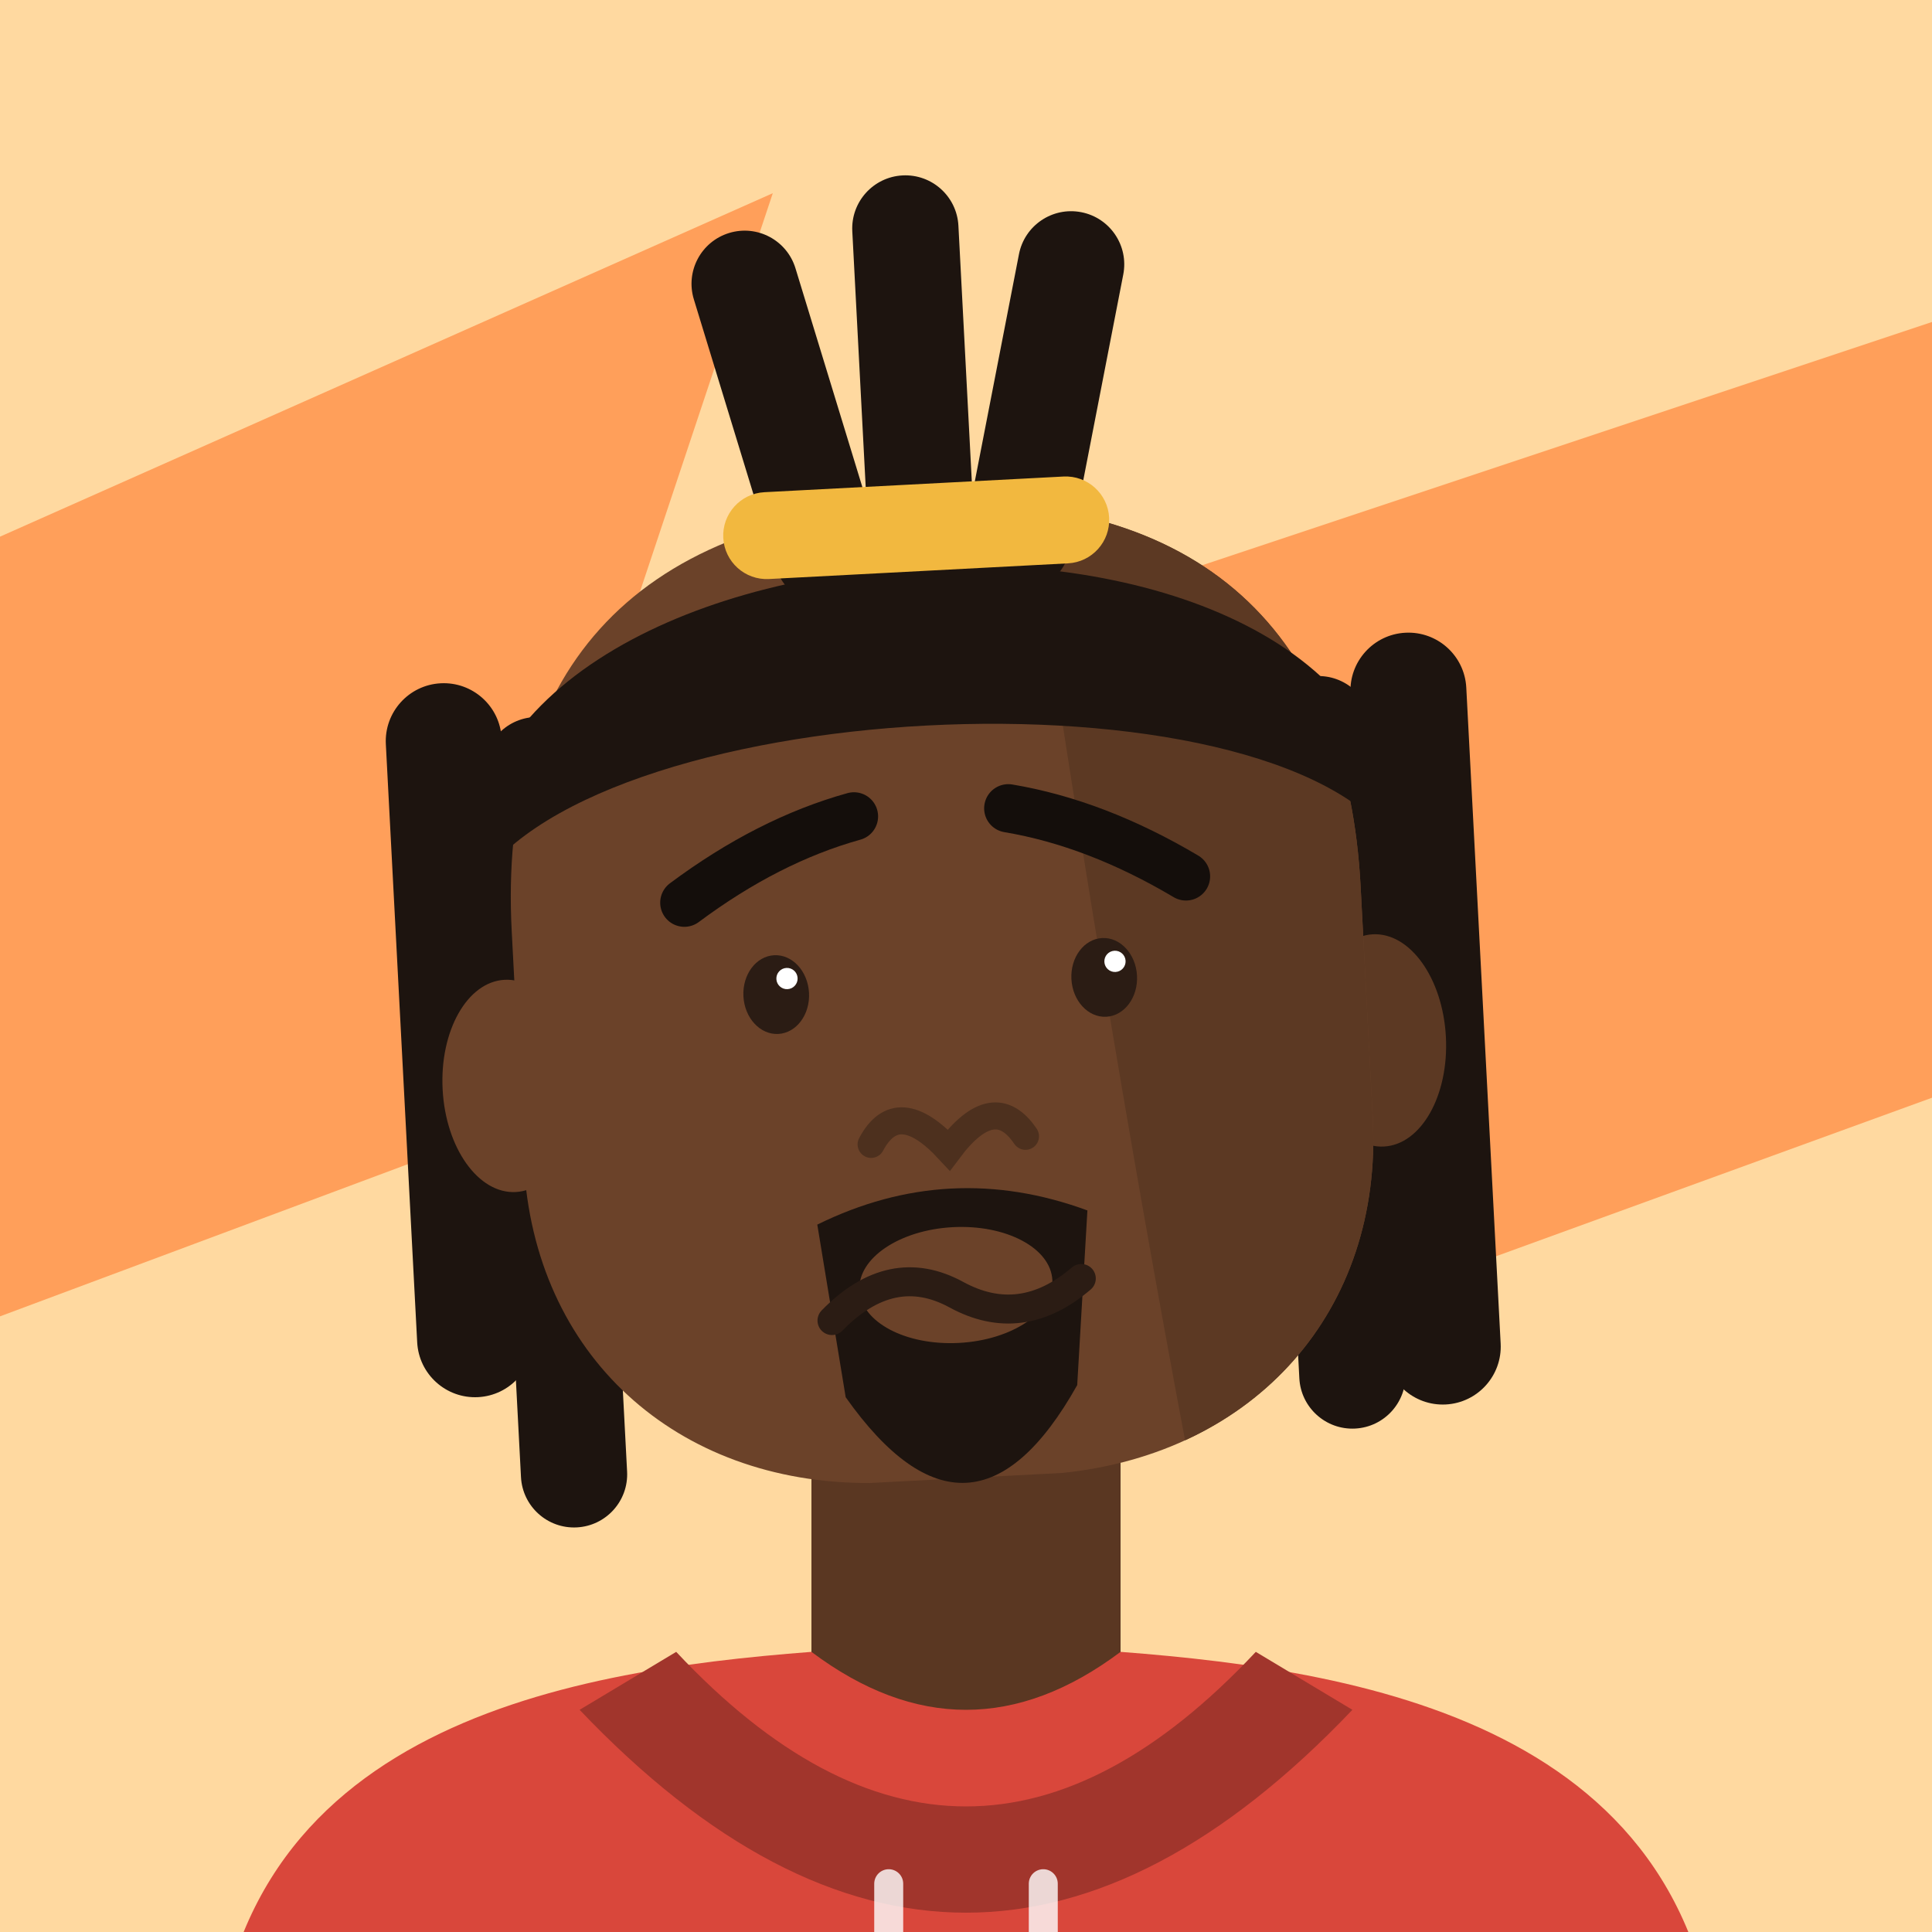
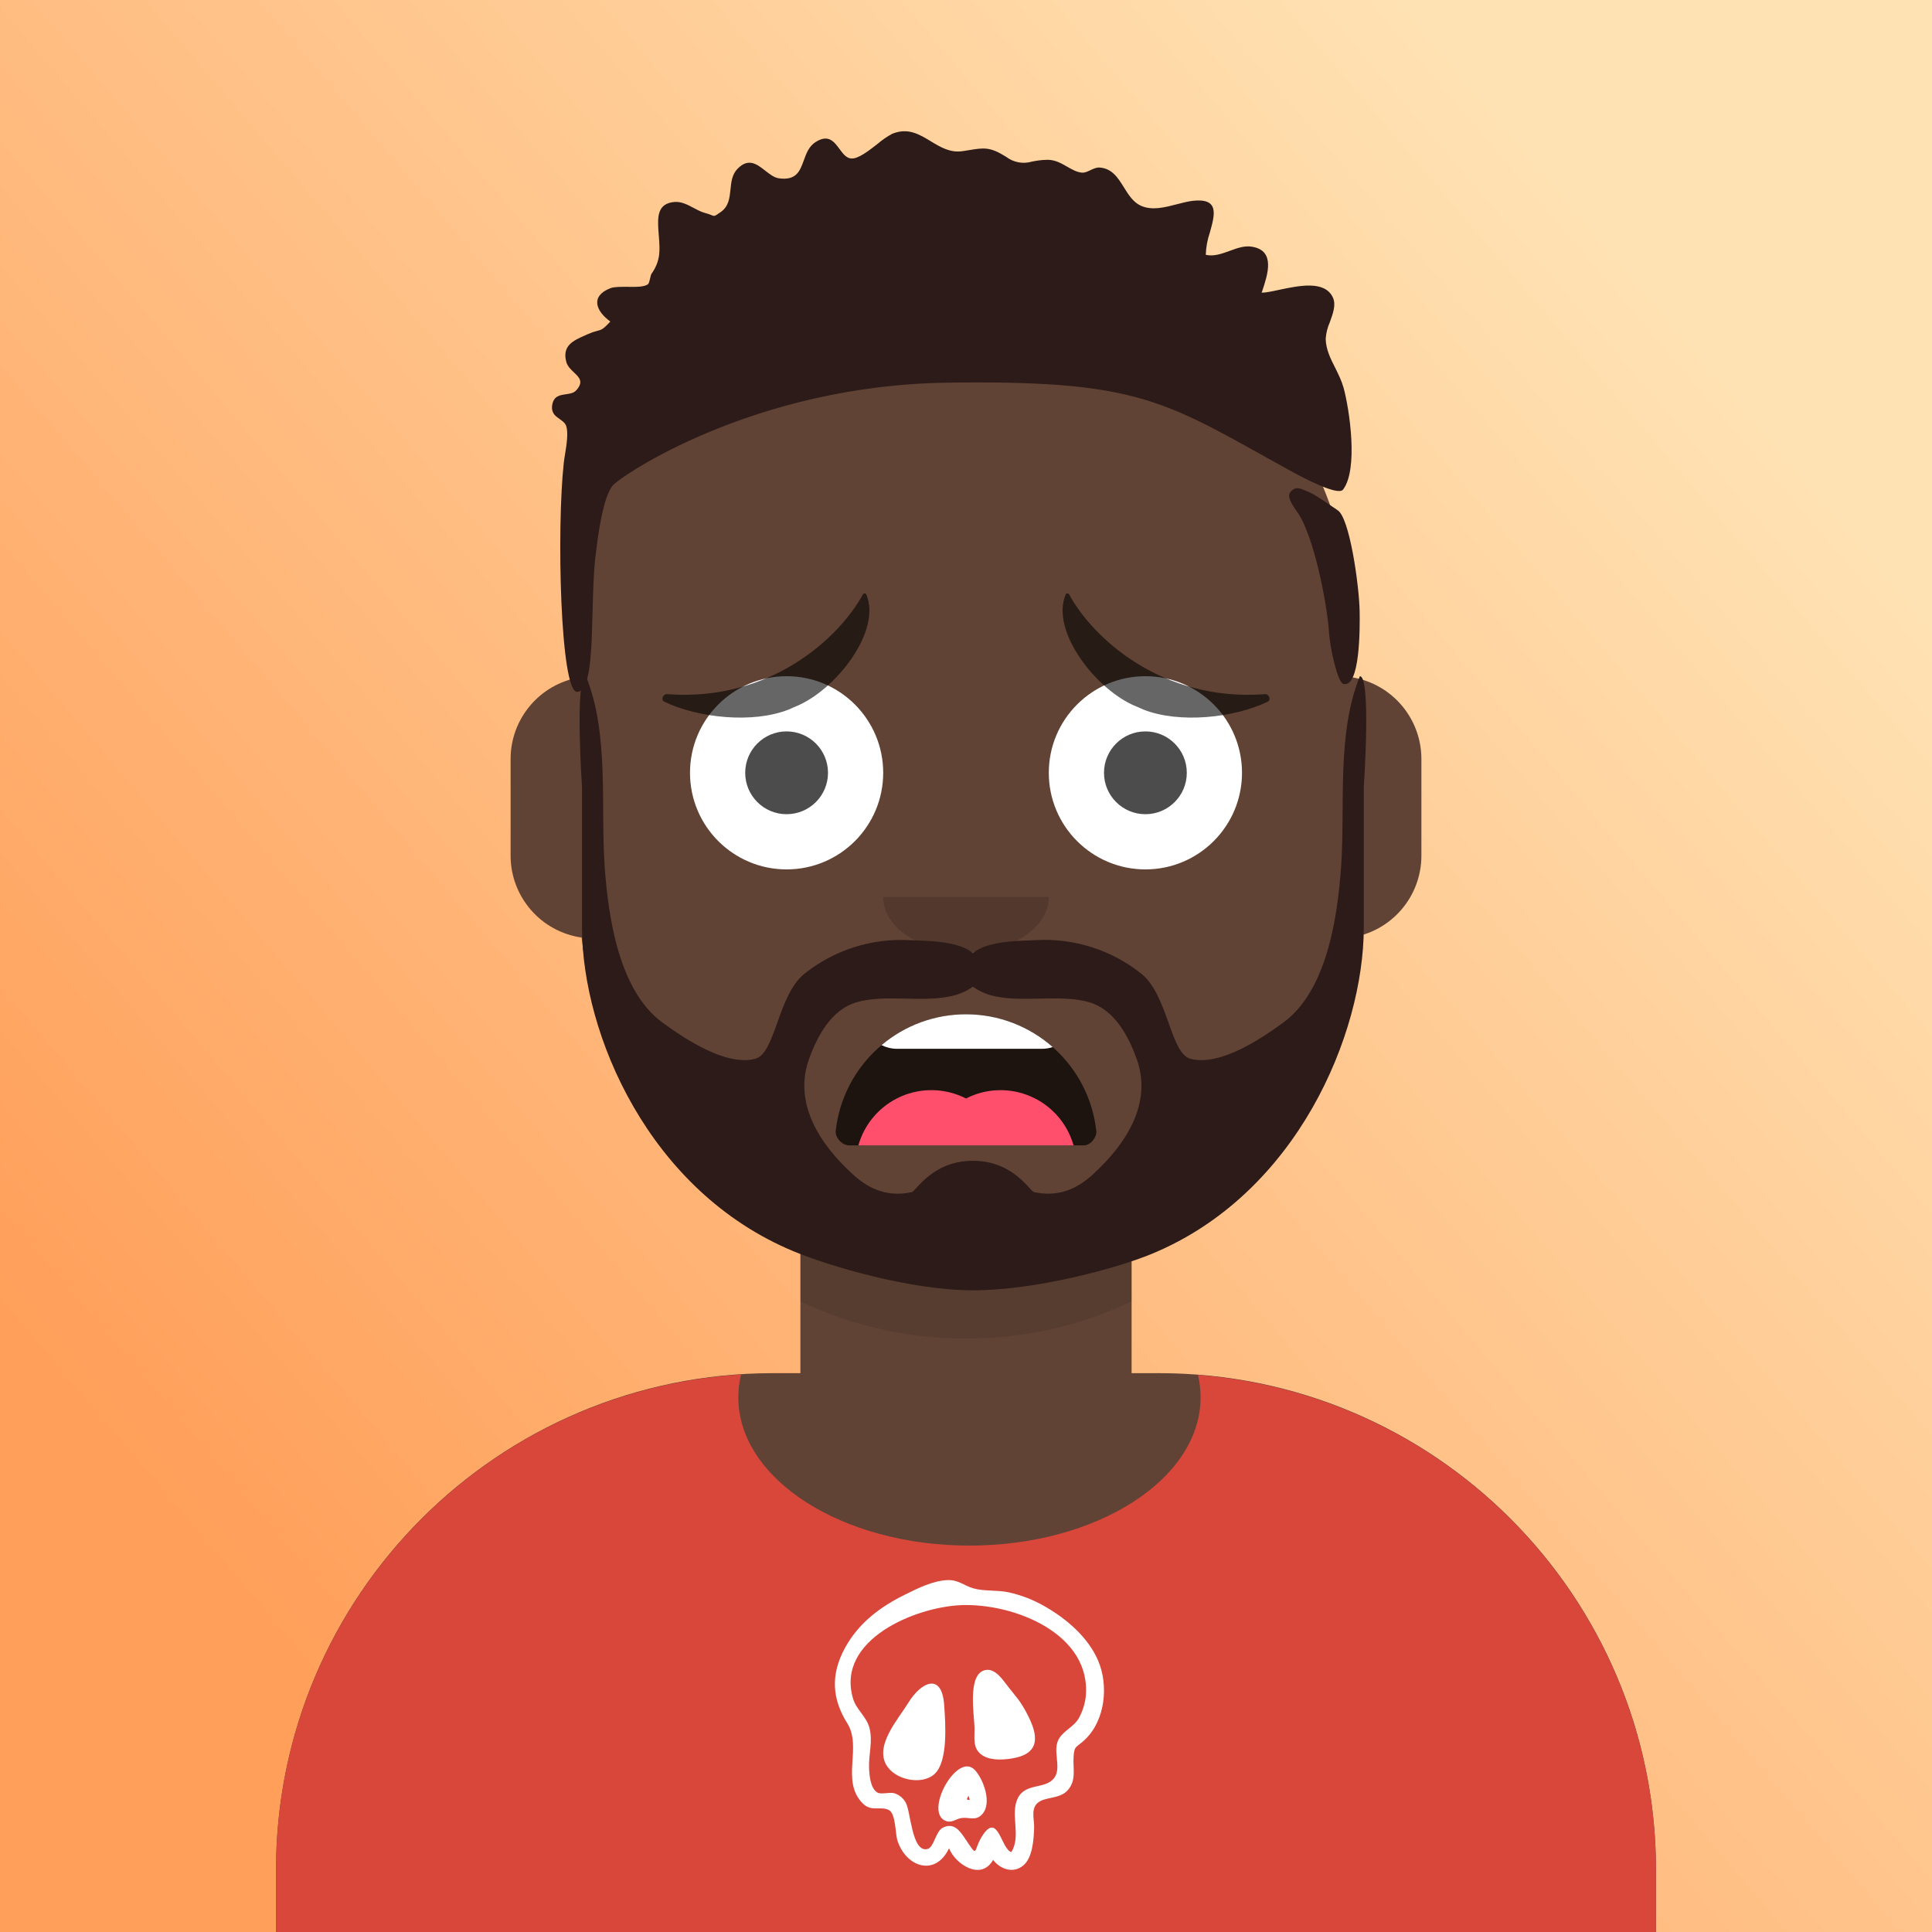
- <svg xmlns="http://www.w3.org/2000/svg" viewBox="0 0 200 200">
-   <defs>
-     <clipPath id="c1037028911">
-       <path d="M100 42 C130 42 144 58 144 84 L144 108 C144 128 130 142 110 143 L90 143 C70 142 56 128 56 108 L56 84 C56 58 70 42 100 42 Z" />
-     </clipPath>
-     <clipPath id="c1037028911f">
-       <rect width="200" height="200" />
-     </clipPath>
-   </defs>
-   <g clip-path="url(#c1037028911f)">
-     <rect width="200" height="200" fill="#ffd9a0" />
-     <path d="M-10 60 L80 20 L60 80 L210 30 L210 110 L100 150 L124 90 L-10 140 Z" fill="#ff9f5a" />
-     <g transform="translate(0 10)">
-       <path d="M84 127 L84 165 Q100 177 116 165 L116 127 Z" fill="#5a3722" />
-       <path d="M22 208 C22 169 58 163 84 161 Q100 173 116 161 C142 163 178 169 178 208 Z" fill="#d9473b" />
-       <path d="M70 161 Q100 193 130 161 L140 167 Q100 209 60 167 Z" fill="#a1352c" />
-       <path d="M92 185 v24 M108 185 v24" stroke="#fff" stroke-width="3" stroke-linecap="round" opacity="0.8" />
-       <g transform="rotate(-3 100 143)">
-         <g fill="#1d140f">
-           <rect x="44" y="58" width="12" height="74" rx="6" />
-           <rect x="144" y="58" width="12" height="80" rx="6" />
-           <rect x="54" y="62" width="11" height="84" rx="5.5" />
-           <rect x="135" y="62" width="11" height="78" rx="5.5" />
+ <svg xmlns="http://www.w3.org/2000/svg" viewBox="0 0 280 280" fill="none" shape-rendering="auto">
+   <mask id="viewboxMask">
+     <rect width="280" height="280" rx="0" ry="0" x="0" y="0" fill="#fff" />
+   </mask>
+   <g mask="url(#viewboxMask)">
+     <rect fill="url(#backgroundLinear)" width="280" height="280" x="0" y="0" />
+     <defs>
+       <linearGradient id="backgroundLinear" gradientTransform="rotate(140 0.5 0.5)">
+         <stop stop-color="#ffe2b3" />
+         <stop offset="1" stop-color="#ff9f5a" />
+       </linearGradient>
+     </defs>
+     <g transform="translate(8)">
+       <path d="M132 36a56 56 0 0 0-56 56v6.17A12 12 0 0 0 66 110v14a12 12 0 0 0 10.3 11.88 56.04 56.04 0 0 0 31.7 44.73v18.4h-4a72 72 0 0 0-72 72v9h200v-9a72 72 0 0 0-72-72h-4v-18.39a56.04 56.04 0 0 0 31.7-44.73A12 12 0 0 0 198 124v-14a12 12 0 0 0-10-11.83V92a56 56 0 0 0-56-56Z" fill="#614335" />
+       <path d="M108 180.61v8a55.79 55.79 0 0 0 24 5.39c8.59 0 16.73-1.93 24-5.39v-8a55.79 55.79 0 0 1-24 5.39 55.79 55.79 0 0 1-24-5.39Z" fill="#000" fill-opacity=".1" />
+       <g transform="translate(0 170)">
+         <path d="M132.5 54C151 54 166 44.37 166 32.5c0-1.1-.13-2.18-.38-3.23A72 72 0 0 1 232 101.05V110H32v-8.95A72 72 0 0 1 99.4 29.2a14.1 14.1 0 0 0-.4 3.3C99 44.37 114 54 132.5 54Z" fill="#d9473b" />
+         <g transform="translate(77 58)">
+           <g fill-rule="evenodd" clip-rule="evenodd" fill="#fff">
+             <path d="M72.34 18.04a8.66 8.66 0 0 1-1 2.99c-.71 1.21-2.02 1.7-2.78 2.82-1.19 1.75.4 4.27-.78 5.83-1.27 1.68-4.14.67-5.26 2.9-1.18 2.35.53 5.49-.95 7.83-1.47-.37-1.92-5.9-4.19-2.37-1.45 2.25-.47 3.47-2.64.23-.76-1.12-1.62-2.13-3.1-1.39-1.04.52-1.26 2.84-2.21 3.09-2.33.6-2.42-5.62-3.21-6.8a2.8 2.8 0 0 0-1.62-1.28c-.67-.2-1.87.22-2.43-.1-1.04-.59-1.18-2.55-1.22-3.6-.07-1.93.58-3.91.04-5.83-.45-1.61-1.89-2.6-2.36-4.18C36.1 9.64 47.68 4.89 54.3 4.63c7.74-.3 19.04 4.22 18.04 13.4Zm1.83-5.32c-1.45-3.44-4.65-6.17-7.91-8-1.59-.9-3.3-1.56-5.09-1.95-1.64-.36-3.55-.12-5.12-.58C54.73 1.81 53.9.95 52.35 1c-2.11.07-4.31 1.17-6.16 2.09-3.66 1.8-6.77 4.15-8.73 7.74-2.1 3.86-1.9 7.36.35 10.95 2.15 3.44-.97 8.27 2.17 11.53 1.32 1.37 2.62.37 3.87 1.03.96.5.92 3.46 1.19 4.33 1.2 3.9 5.51 5.4 7.5 1.2.94 2.34 4.66 4.75 6.39 1.68 1.08 1.4 2.95 2 4.38.8 1.35-1.14 1.5-3.76 1.56-5.35.06-1.24-.5-2.77.46-3.66 1.04-.98 3.2-.57 4.37-1.84 1.34-1.45.78-3.14.89-4.87.1-1.75.41-1.3 1.7-2.56 2.9-2.81 3.38-7.8 1.88-11.35Z" />
+             <path d="M50.42 29.12c2.02-1.82 1.6-7.4 1.42-9.96-.31-4.86-3.35-3.4-5.2-.38-1.4 2.3-4.77 6-3.26 8.88 1.2 2.3 5.18 3.13 7.04 1.46ZM63.8 20.27c-1.04-1.92-1.43-2.2-2.66-3.78-.8-1.01-1.9-2.8-3.4-2.44-2.59.62-1.53 6.6-1.5 8.4.02 1.36-.28 2.76.85 3.73 1.15.98 3.05.9 4.44.69 4.26-.64 4.06-3.26 2.26-6.6ZM55.24 32.83c-.28-.04.08-.36.12-.59.19.62.33.65-.12.59Zm1.04-4.31c-2.61-2.77-7.57 6.4-4.08 7.43.8.23 1.4-.37 2.16-.47 1.1-.16 2.02.48 2.97-.53 1.5-1.58.2-5.1-1.05-6.43Z" />
+           </g>
        </g>
-         <ellipse cx="55" cy="100" rx="7" ry="11" fill="#6b4229" />
-         <ellipse cx="145" cy="100" rx="7" ry="11" fill="#5c3923" />
-         <path d="M100 42 C130 42 144 58 144 84 L144 108 C144 128 130 142 110 143 L90 143 C70 142 56 128 56 108 L56 84 C56 58 70 42 100 42 Z" fill="#6b4229" />
-         <g clip-path="url(#c1037028911)">
-           <path d="M108 0 L200 0 L200 200 L132 200 Q118 120 108 0 Z" fill="#5c3923" />
+       </g>
+       <g transform="translate(78 134)">
+         <path fill-rule="evenodd" clip-rule="evenodd" d="M35.12 29.87a19 19 0 0 1 37.77.09c.08.77-.77 2.04-1.85 2.04H37.1C36 32 35 30.82 35.12 29.87Z" fill="#000" fill-opacity=".7" />
+         <path d="M69.59 32H38.4a11 11 0 0 1 15.6-6.8A11 11 0 0 1 69.59 32Z" fill="#FF4F6D" />
+         <path d="M66.57 17.75A5 5 0 0 1 65 18H44c-.8 0-1.57-.2-2.24-.53A18.92 18.92 0 0 1 54 13c4.82 0 9.22 1.8 12.57 4.75Z" fill="#fff" />
+       </g>
+       <g transform="translate(104 122)">
+         <path fill-rule="evenodd" clip-rule="evenodd" d="M16 8c0 4.42 5.37 8 12 8s12-3.58 12-8" fill="#000" fill-opacity=".16" />
+       </g>
+       <g transform="translate(76 90)">
+         <path d="M44 22a14 14 0 1 1-28 0 14 14 0 0 1 28 0ZM96 22a14 14 0 1 1-28 0 14 14 0 0 1 28 0Z" fill="#fff" />
+         <path d="M36 22a6 6 0 1 1-12 0 6 6 0 0 1 12 0ZM88 22a6 6 0 1 1-12 0 6 6 0 0 1 12 0Z" fill="#000" fill-opacity=".7" />
+       </g>
+       <g transform="translate(76 82)">
+         <path d="m31.23 20.42-.9.4c-5.25 2.09-13.2 1.21-18.05-1.12-.57-.27-.18-1.15.4-1.1 14.92 1.14 24.96-8.15 28.37-14.45.1-.18.41-.2.49-.03 2.3 5.32-4.45 13.98-10.3 16.3ZM80.77 20.42l.9.4c5.25 2.09 13.2 1.21 18.05-1.12.57-.27.18-1.15-.4-1.1-14.92 1.14-24.96-8.15-28.37-14.45-.1-.18-.41-.2-.49-.03-2.3 5.32 4.45 13.98 10.3 16.3Z" fill-rule="evenodd" clip-rule="evenodd" fill="#000" fill-opacity=".6" />
+       </g>
+       <g transform="translate(-1)">
+         <g fill="#2c1b18">
+           <path d="M187.7 56.12c.9 3.25 2.17 11.95-.06 14.84-.75.96-5.84-1.74-7.97-2.92l-3.53-1.96c-14.92-8.32-19.74-11-45.9-10.62-28.11.4-47.37 13.58-48.46 14.93-.75.93-1.71 3.44-2.5 10.41-.25 2.2-.32 4.97-.4 7.71-.14 5.94-.3 11.77-2.25 11.76-2.44-.01-2.97-23.78-1.92-33.21.04-.36.1-.78.18-1.23.23-1.4.5-3.13.16-4.11-.16-.44-.54-.7-.94-.99-.62-.43-1.26-.88-1.08-2.03.21-1.31 1.1-1.43 1.97-1.56.57-.08 1.13-.16 1.5-.56 1.13-1.23.46-1.87-.31-2.6-.46-.43-.95-.9-1.12-1.53-.63-2.36 1.03-3.1 2.69-3.83l.38-.17c.69-.3 1.1-.42 1.42-.5.6-.15.85-.21 1.89-1.35-2.14-1.56-2.9-3.69.01-4.83.56-.22 1.52-.2 2.5-.2 1.2.02 2.4.03 2.94-.37.15-.11.24-.53.33-.9.06-.27.11-.5.18-.6 1.35-1.93 1.23-3.4 1.08-5.4l-.07-.92c-.13-2.04-.11-3.9 2.33-4.11 1-.08 1.9.4 2.77.86.54.29 1.08.58 1.64.73.87.23 1.1.43 1.32.43.19 0 .37-.15.96-.55 1.18-.82 1.3-2.05 1.43-3.3.11-1.08.22-2.18 1.04-3 1.58-1.6 2.8-.64 4 .3.64.5 1.28 1 1.96 1.1 2.55.36 3.06-1.06 3.62-2.59.36-1 .74-2.06 1.74-2.68 1.83-1.15 2.64-.05 3.43 1.01.5.68.98 1.33 1.7 1.39 1.01.08 2.52-1.1 3.85-2.14a11.6 11.6 0 0 1 2.1-1.44c2.27-.93 3.91.07 5.58 1.08 1.4.85 2.83 1.72 4.65 1.43l.83-.13c2.24-.37 3.11-.51 5.45.96a4.2 4.2 0 0 0 3.74.69c.6-.12 1.3-.25 2.26-.26 1.1 0 1.98.5 2.83.99.7.4 1.36.79 2.13.87.42.04.84-.16 1.26-.36.42-.2.84-.4 1.3-.38 1.83.11 2.69 1.5 3.55 2.88.67 1.08 1.34 2.15 2.46 2.66 1.62.72 3.44.24 5.17-.21.79-.2 1.55-.4 2.28-.5 3.96-.46 3.27 1.97 2.55 4.56a11.1 11.1 0 0 0-.6 3.26c1.15.27 2.3-.15 3.46-.57 1.1-.4 2.18-.8 3.27-.6 3.4.58 2.25 4.02 1.44 6.45l-.08.21c.64 0 1.54-.2 2.56-.42 2.86-.6 6.61-1.41 7.78 1.13.47 1.05 0 2.31-.44 3.54a7.17 7.17 0 0 0-.61 2.41c.02 1.53.7 2.9 1.4 4.27.45.91.9 1.82 1.17 2.78Z" />
+           <path d="m186.36 73.6.47.33c1.76.99 3.15 10.9 3.22 14.69.04 2.34.08 11.25-2.4 10.48-.75-.23-1.9-4.95-2.06-7.72-.16-2.76-1.74-12.16-4.14-16.49-.13-.23-.32-.51-.53-.8-.65-.96-1.44-2.12-.92-2.76.72-.88 1.43-.57 2.26-.2l.44.18c.87.35 2.77 1.68 3.66 2.3Z" />
        </g>
-         <path d="M86 116 Q100 110 114 116 L112 134 Q100 153 88 134 Z" fill="#1d140f" />
-         <ellipse cx="100" cy="123" rx="10" ry="6" fill="#6b4229" />
-         <path d="M52 80 C50 38 150 38 148 80 C136 60 64 60 52 80 Z" fill="#1d140f" />
-         <g fill="#1d140f">
-           <rect x="84" y="12" width="11" height="40" rx="5.5" transform="rotate(-14 90 42)" />
-           <rect x="95" y="8" width="11" height="42" rx="5.5" />
-           <rect x="106" y="12" width="11" height="40" rx="5.5" transform="rotate(14 112 42)" />
-         </g>
-         <rect x="80" y="40" width="40" height="9" rx="4.5" fill="#f2b83f" />
-         <path d="M92 74 Q83 76 74 82" fill="none" stroke="#140e0b" stroke-width="5" stroke-linecap="round" />
-         <path d="M108 74 Q117 76 126 82" fill="none" stroke="#140e0b" stroke-width="5" stroke-linecap="round" />
-         <ellipse cx="83" cy="92" rx="3.4" ry="4.08" fill="#2b1c14" />
-         <circle cx="84.2" cy="90.4" r="1.1" fill="#fff" />
-         <ellipse cx="117" cy="92" rx="3.4" ry="4.08" fill="#2b1c14" />
-         <circle cx="118.2" cy="90.4" r="1.1" fill="#fff" />
-         <path d="M92 108 Q95 103 100 109 Q105 103 108 108" fill="none" stroke="#4d301e" stroke-width="2.8" stroke-linecap="round" />
-         <path d="M87 126 Q93.5 120 100 124 Q106.5 128 113 123" fill="none" stroke="#2b1c14" stroke-width="3" stroke-linecap="round" />
      </g>
+       <g transform="translate(49 72)">
+         <path fill-rule="evenodd" clip-rule="evenodd" d="M101.43 98.17c-2.52 2.3-5.2 3.32-8.58 2.6-.58-.12-2.95-4.54-8.85-4.54-5.9 0-8.27 4.42-8.85 4.54-3.39.72-6.07-.3-8.58-2.6-4.72-4.31-8.65-10.26-6.3-16.75 1.24-3.38 3.24-7.1 6.88-8.17 3.89-1.15 9.35 0 13.26-.8A8.6 8.6 0 0 0 84 71a8.6 8.6 0 0 0 3.58 1.46c3.92.78 9.38-.36 13.27.79 3.64 1.07 5.64 4.79 6.87 8.17 2.36 6.49-1.57 12.44-6.3 16.75ZM140.08 26c-3.4 8.4-2.1 18.86-2.72 27.68-.52 7.16-2.02 17.9-8.39 22.53-3.25 2.37-9.18 6.35-13.43 5.24-2.93-.76-3.24-9.16-7.09-12.3a22.42 22.42 0 0 0-15.3-4.9c-2.37.11-7.17.09-9.15 1.91-1.98-1.82-6.78-1.8-9.15-1.9a22.42 22.42 0 0 0-15.3 4.89c-3.85 3.14-4.16 11.54-7.1 12.3-4.24 1.1-10.17-2.87-13.42-5.24-6.37-4.62-7.87-15.37-8.39-22.53-.63-8.82.69-19.28-2.72-27.68-1.66 0-.57 16.13-.57 16.13v20.36c.04 15.28 9.59 38.16 30.76 46.9C63.29 111.53 75 115 84 115c8.98.01 20.71-3.13 25.9-5.27 21.16-8.73 30.71-31.95 30.75-47.23V42.13s1.1-16.13-.57-16.13Z" fill="#2c1b18" />
+       </g>
+       <g transform="translate(62 42)" />
    </g>
  </g>
</svg>
